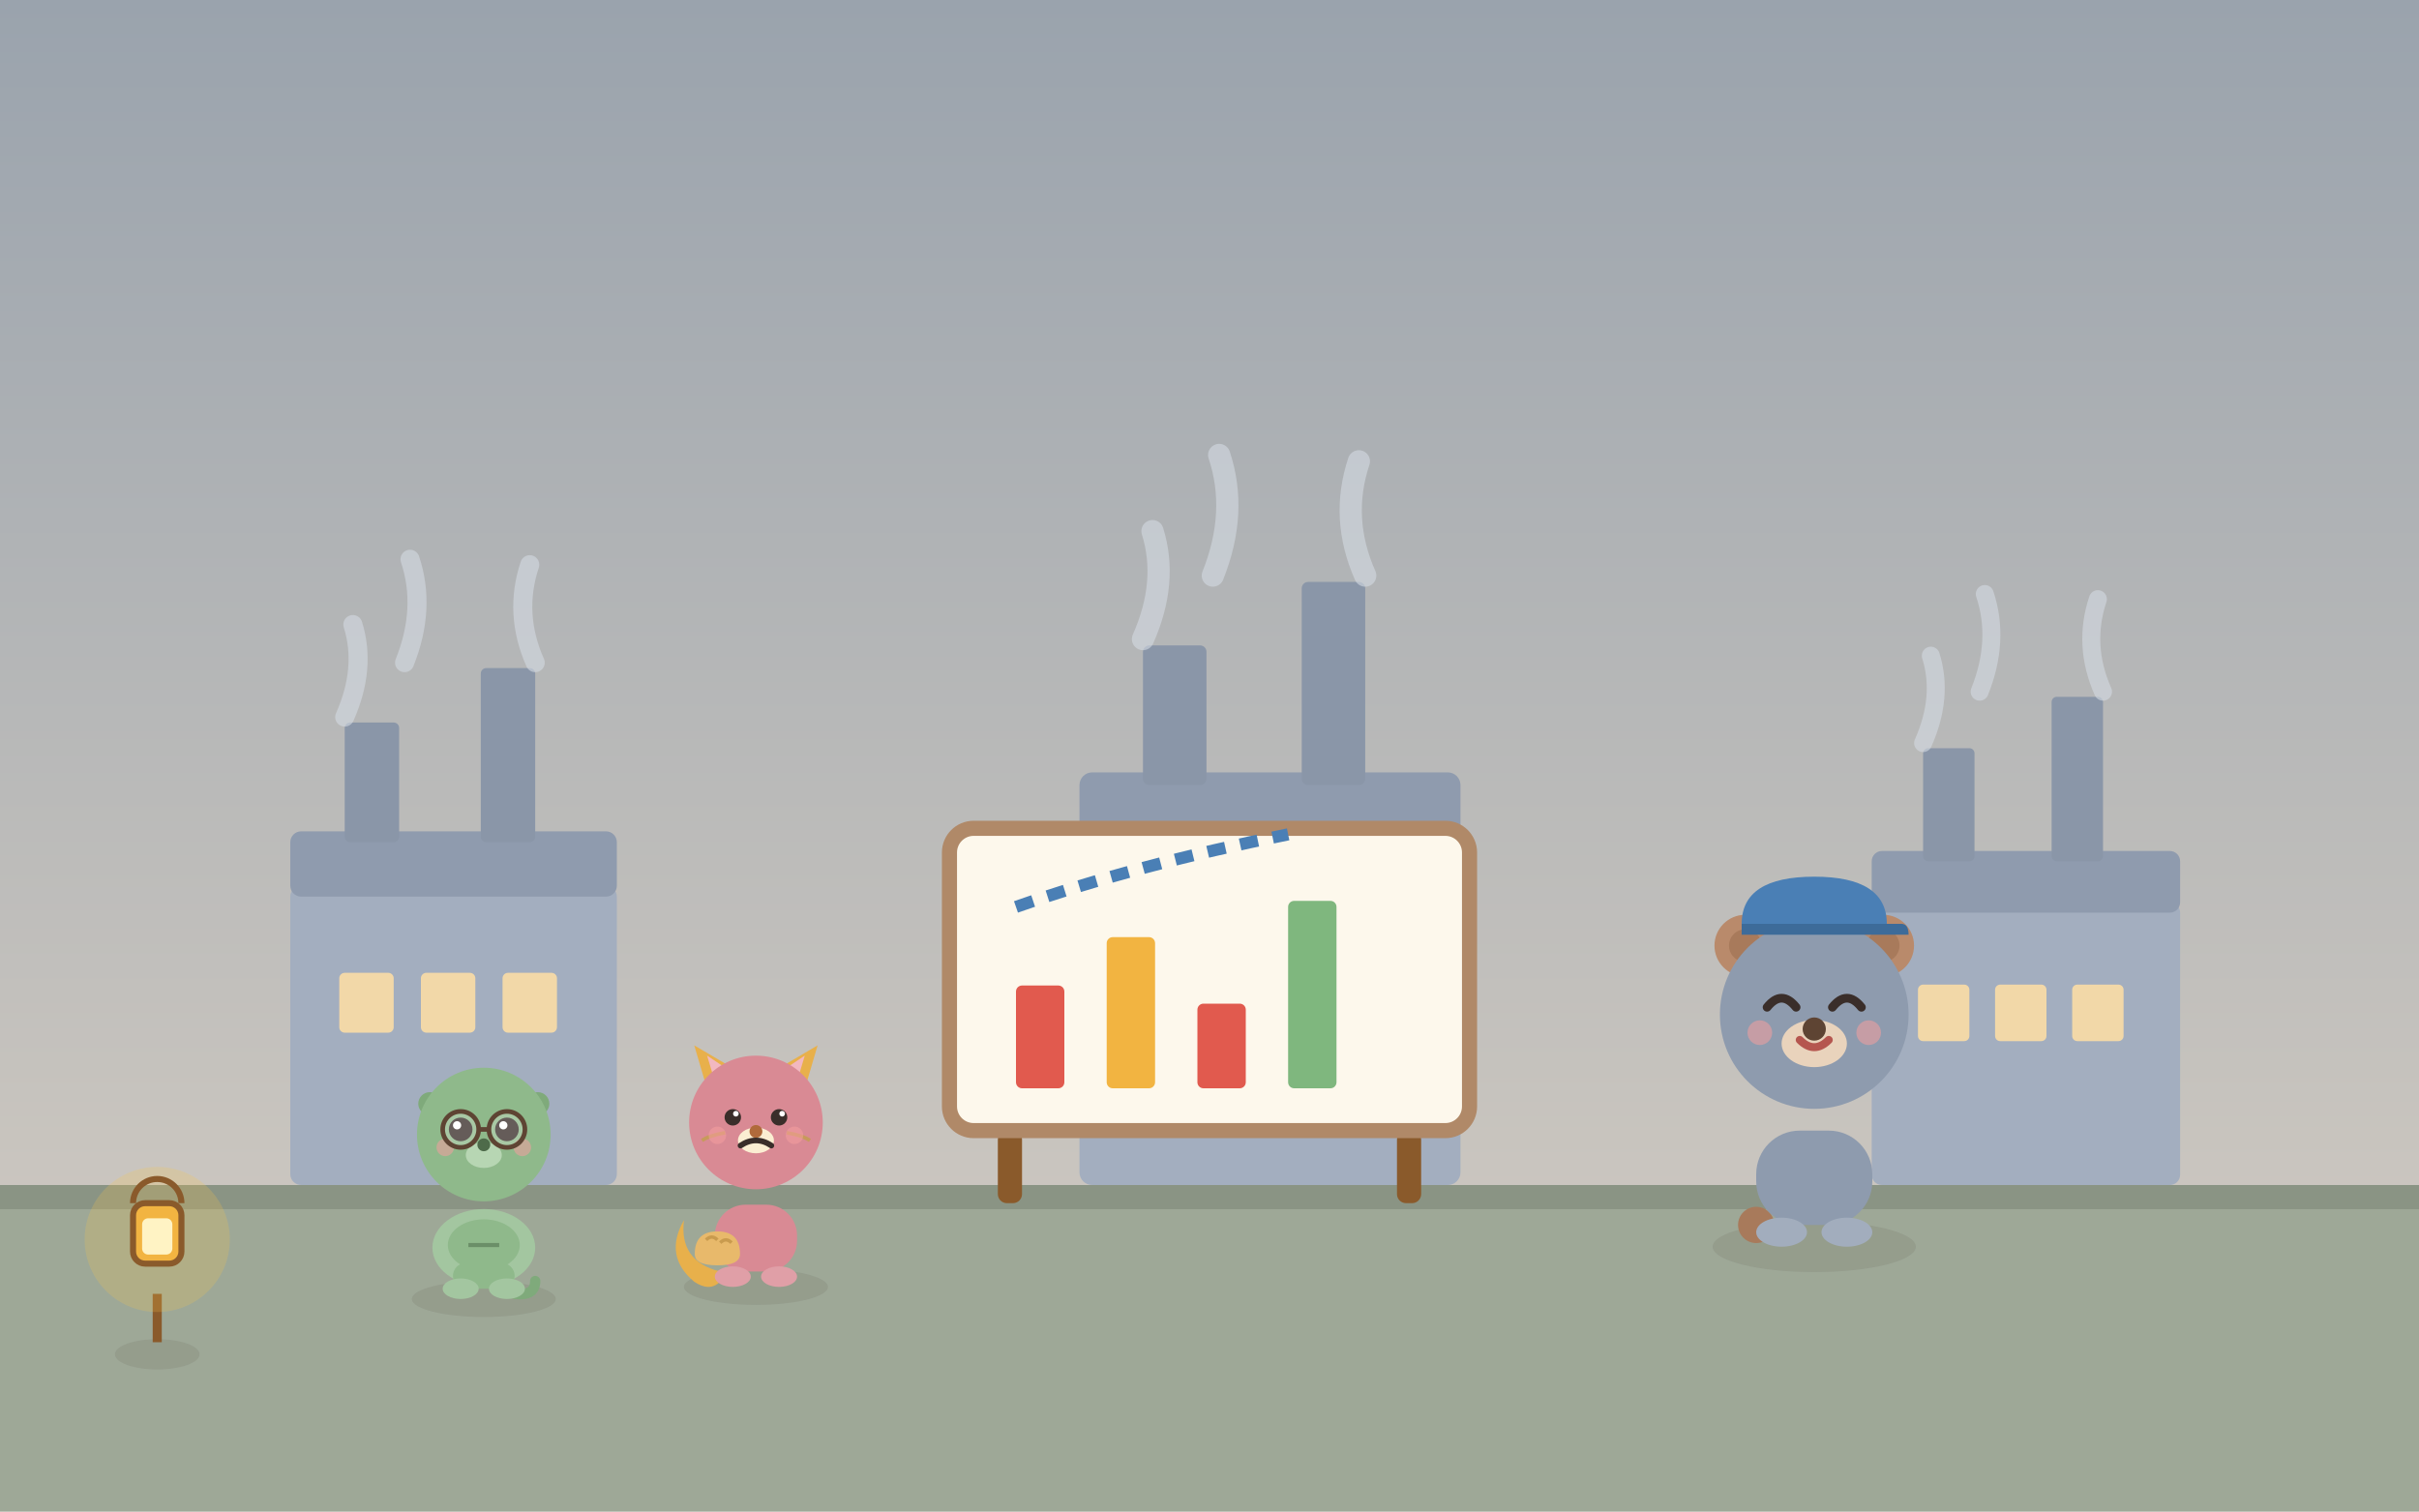
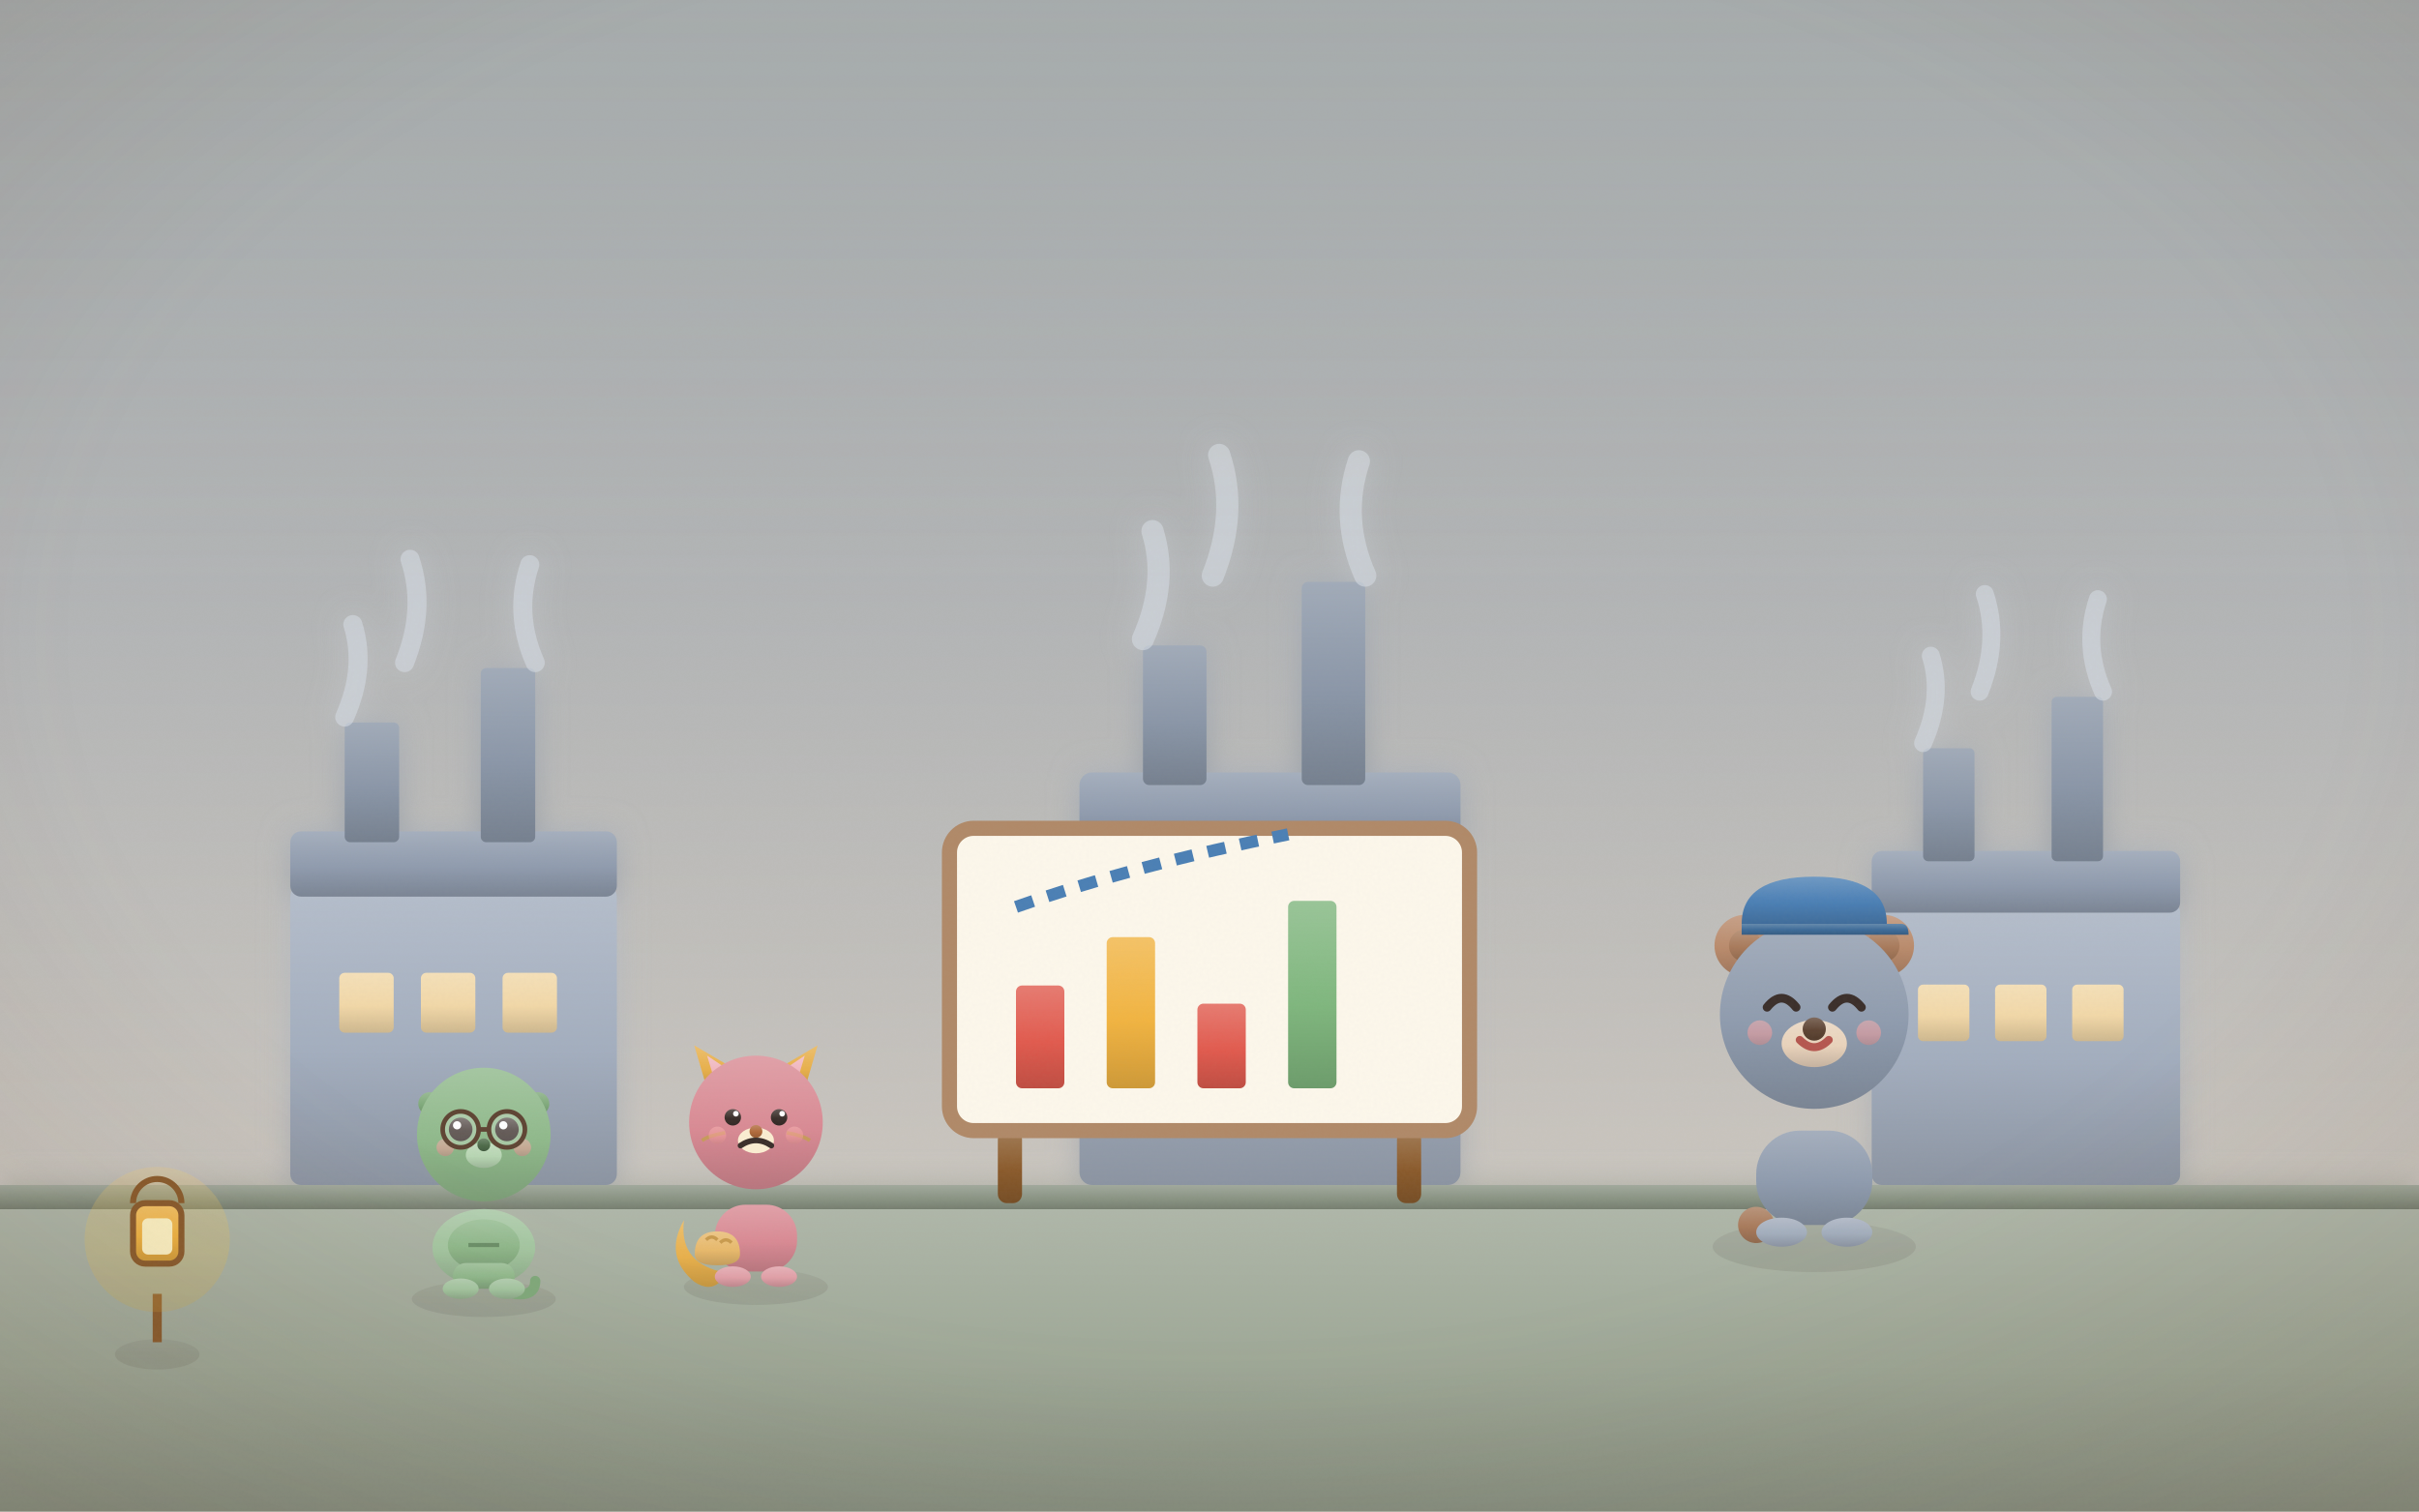
<svg xmlns="http://www.w3.org/2000/svg" viewBox="0 0 800 500">
+   <defs>
+     <linearGradient id="gA3AEBF" x1="0" y1="0" x2="0" y2="1">
+       <stop offset="0" stop-color="#b5becc" />
+       <stop offset="0.55" stop-color="#A3AEBF" />
+       <stop offset="1" stop-color="#8b94a2" />
+     </linearGradient>
+     <linearGradient id="g8F9BAE" x1="0" y1="0" x2="0" y2="1">
+       <stop offset="0" stop-color="#a5afbe" />
+       <stop offset="0.55" stop-color="#8F9BAE" />
+       <stop offset="1" stop-color="#7a8494" />
+     </linearGradient>
+     <linearGradient id="g8A96A8" x1="0" y1="0" x2="0" y2="1">
+       <stop offset="0" stop-color="#a1abb9" />
+       <stop offset="0.55" stop-color="#8A96A8" />
+       <stop offset="1" stop-color="#75808f" />
+     </linearGradient>
+     <linearGradient id="gF2D8A8" x1="0" y1="0" x2="0" y2="1">
+       <stop offset="0" stop-color="#f5e0b9" />
+       <stop offset="0.55" stop-color="#F2D8A8" />
+       <stop offset="1" stop-color="#ceb88f" />
+     </linearGradient>
+     <linearGradient id="g9EA897" x1="0" y1="0" x2="0" y2="1">
+       <stop offset="0" stop-color="#b1b9ac" />
+       <stop offset="0.55" stop-color="#9EA897" />
+       <stop offset="1" stop-color="#868f80" />
+     </linearGradient>
+     <linearGradient id="g8A9484" x1="0" y1="0" x2="0" y2="1">
+       <stop offset="0" stop-color="#a1a99d" />
+       <stop offset="0.55" stop-color="#8A9484" />
+       <stop offset="1" stop-color="#757e70" />
+     </linearGradient>
+     <linearGradient id="g8A5A2B" x1="0" y1="0" x2="0" y2="1">
+       <stop offset="0" stop-color="#a17b55" />
+       <stop offset="0.55" stop-color="#8A5A2B" />
+       <stop offset="1" stop-color="#754d25" />
+     </linearGradient>
+     <linearGradient id="gE15A4E" x1="0" y1="0" x2="0" y2="1">
+       <stop offset="0" stop-color="#e77b71" />
+       <stop offset="0.55" stop-color="#E15A4E" />
+       <stop offset="1" stop-color="#bf4d42" />
+     </linearGradient>
+     <linearGradient id="gF2B441" x1="0" y1="0" x2="0" y2="1">
+       <stop offset="0" stop-color="#f5c367" />
+       <stop offset="0.55" stop-color="#F2B441" />
+       <stop offset="1" stop-color="#ce9937" />
+     </linearGradient>
+     <linearGradient id="g7FB77E" x1="0" y1="0" x2="0" y2="1">
+       <stop offset="0" stop-color="#99c598" />
+       <stop offset="0.55" stop-color="#7FB77E" />
+       <stop offset="1" stop-color="#6c9c6b" />
+     </linearGradient>
+     <linearGradient id="g3A2E2A" x1="0" y1="0" x2="0" y2="1">
+       <stop offset="0" stop-color="#615855" />
+       <stop offset="0.55" stop-color="#3A2E2A" />
+       <stop offset="1" stop-color="#312724" />
+     </linearGradient>
+     <linearGradient id="gA87A5B" x1="0" y1="0" x2="0" y2="1">
+       <stop offset="0" stop-color="#b9957c" />
+       <stop offset="0.55" stop-color="#A87A5B" />
+       <stop offset="1" stop-color="#8f684d" />
+     </linearGradient>
+     <linearGradient id="g8E9BAE" x1="0" y1="0" x2="0" y2="1">
+       <stop offset="0" stop-color="#a5afbe" />
+       <stop offset="0.55" stop-color="#8E9BAE" />
+       <stop offset="1" stop-color="#798494" />
+     </linearGradient>
+     <linearGradient id="gA2ADBD" x1="0" y1="0" x2="0" y2="1">
+       <stop offset="0" stop-color="#b5bdca" />
+       <stop offset="0.55" stop-color="#A2ADBD" />
+       <stop offset="1" stop-color="#8a93a1" />
+     </linearGradient>
+     <linearGradient id="gB98A6B" x1="0" y1="0" x2="0" y2="1">
+       <stop offset="0" stop-color="#c7a189" />
+       <stop offset="0.55" stop-color="#B98A6B" />
+       <stop offset="1" stop-color="#9d755b" />
+     </linearGradient>
+     <linearGradient id="gE9D3BC" x1="0" y1="0" x2="0" y2="1">
+       <stop offset="0" stop-color="#eddcc9" />
+       <stop offset="0.55" stop-color="#E9D3BC" />
+       <stop offset="1" stop-color="#c6b3a0" />
+     </linearGradient>
+     <linearGradient id="g5E4433" x1="0" y1="0" x2="0" y2="1">
+       <stop offset="0" stop-color="#7e695c" />
+       <stop offset="0.55" stop-color="#5E4433" />
+       <stop offset="1" stop-color="#503a2b" />
+     </linearGradient>
+     <linearGradient id="gF49E9E" x1="0" y1="0" x2="0" y2="1">
+       <stop offset="0" stop-color="#f6b1b1" />
+       <stop offset="0.55" stop-color="#F49E9E" />
+       <stop offset="1" stop-color="#cf8686" />
+     </linearGradient>
+     <linearGradient id="g4A7FB5" x1="0" y1="0" x2="0" y2="1">
+       <stop offset="0" stop-color="#6e99c4" />
+       <stop offset="0.55" stop-color="#4A7FB5" />
+       <stop offset="1" stop-color="#3f6c9a" />
+     </linearGradient>
+     <linearGradient id="g3D6B99" x1="0" y1="0" x2="0" y2="1">
+       <stop offset="0" stop-color="#6489ad" />
+       <stop offset="0.55" stop-color="#3D6B99" />
+       <stop offset="1" stop-color="#345b82" />
+     </linearGradient>
+     <linearGradient id="gE8B04B" x1="0" y1="0" x2="0" y2="1">
+       <stop offset="0" stop-color="#edc06f" />
+       <stop offset="0.55" stop-color="#E8B04B" />
+       <stop offset="1" stop-color="#c59640" />
+     </linearGradient>
+     <linearGradient id="gD98A94" x1="0" y1="0" x2="0" y2="1">
+       <stop offset="0" stop-color="#e1a1a9" />
+       <stop offset="0.55" stop-color="#D98A94" />
+       <stop offset="1" stop-color="#b8757e" />
+     </linearGradient>
+     <linearGradient id="gE09FA7" x1="0" y1="0" x2="0" y2="1">
+       <stop offset="0" stop-color="#e6b2b9" />
+       <stop offset="0.55" stop-color="#E09FA7" />
+       <stop offset="1" stop-color="#be878e" />
+     </linearGradient>
+     <linearGradient id="gF2B8C0" x1="0" y1="0" x2="0" y2="1">
+       <stop offset="0" stop-color="#f5c6cd" />
+       <stop offset="0.55" stop-color="#F2B8C0" />
+       <stop offset="1" stop-color="#ce9ca3" />
+     </linearGradient>
+     <linearGradient id="gB06A3B" x1="0" y1="0" x2="0" y2="1">
+       <stop offset="0" stop-color="#c08862" />
+       <stop offset="0.55" stop-color="#B06A3B" />
+       <stop offset="1" stop-color="#965a32" />
+     </linearGradient>
+     <linearGradient id="gE8B96B" x1="0" y1="0" x2="0" y2="1">
+       <stop offset="0" stop-color="#edc789" />
+       <stop offset="0.55" stop-color="#E8B96B" />
+       <stop offset="1" stop-color="#c59d5b" />
+     </linearGradient>
+     <linearGradient id="gA3C6A0" x1="0" y1="0" x2="0" y2="1">
+       <stop offset="0" stop-color="#b5d1b3" />
+       <stop offset="0.55" stop-color="#A3C6A0" />
+       <stop offset="1" stop-color="#8ba888" />
+     </linearGradient>
+     <linearGradient id="g8FB98B" x1="0" y1="0" x2="0" y2="1">
+       <stop offset="0" stop-color="#a5c7a2" />
+       <stop offset="0.55" stop-color="#8FB98B" />
+       <stop offset="1" stop-color="#7a9d76" />
+     </linearGradient>
+     <linearGradient id="g7FAA7B" x1="0" y1="0" x2="0" y2="1">
+       <stop offset="0" stop-color="#99bb95" />
+       <stop offset="0.55" stop-color="#7FAA7B" />
+       <stop offset="1" stop-color="#6c9169" />
+     </linearGradient>
+     <linearGradient id="gB7D6B3" x1="0" y1="0" x2="0" y2="1">
+       <stop offset="0" stop-color="#c5dec2" />
+       <stop offset="0.55" stop-color="#B7D6B3" />
+       <stop offset="1" stop-color="#9cb698" />
+     </linearGradient>
+     <linearGradient id="g4E6B4A" x1="0" y1="0" x2="0" y2="1">
+       <stop offset="0" stop-color="#71896e" />
+       <stop offset="0.55" stop-color="#4E6B4A" />
+       <stop offset="1" stop-color="#425b3f" />
+     </linearGradient>
+     <linearGradient id="gF8C64B" x1="0" y1="0" x2="0" y2="1">
+       <stop offset="0" stop-color="#f9d16f" />
+       <stop offset="0.55" stop-color="#F8C64B" />
+       <stop offset="1" stop-color="#d3a840" />
+     </linearGradient>
+     <filter id="fwash" x="-8%" y="-8%" width="116%" height="116%">
+       <feGaussianBlur stdDeviation="5" />
+     </filter>
+     <filter id="fpaper" x="0" y="0" width="100%" height="100%">
+       <feTurbulence type="fractalNoise" baseFrequency="0.85" numOctaves="2" seed="7" stitchTiles="stitch" />
+       <feColorMatrix type="matrix" values="0 0 0 0 0.42 0 0 0 0 0.35 0 0 0 0 0.27 0 0 0 0.05 0" />
+     </filter>
+     <radialGradient id="fvig" cx="0.5" cy="0.42" r="0.75">
+       <stop offset="0.62" stop-color="#5E4433" stop-opacity="0" />
+       <stop offset="1" stop-color="#5E4433" stop-opacity="0.17" />
+     </radialGradient>
+     <linearGradient id="fwarm" x1="0" y1="0" x2="0" y2="1">
+       <stop offset="0" stop-color="#FFE9A8" stop-opacity="0.12" />
+       <stop offset="0.4" stop-color="#FFE9A8" stop-opacity="0" />
+     </linearGradient>
+   </defs>
  <defs>
    <linearGradient id="sky" x1="0" y1="0" x2="0" y2="1">
      <stop offset="0" stop-color="#9AA3AD" />
      <stop offset="1" stop-color="#D7CFC4" />
    </linearGradient>
  </defs>
  <rect x="0" y="0" width="800" height="500" rx="0" fill="url(#sky)" />
+   <g filter="url(#fwash)" opacity="0.55">
+     <g transform="translate(150,392) scale(0.9,0.9)">
+       <rect x="-60" y="-110" width="120" height="110" rx="4" fill="url(#gA3AEBF)" />
+       <rect x="-60" y="-130" width="120" height="24" rx="4" fill="url(#g8F9BAE)" />
+       <rect x="-40" y="-170" width="20" height="44" rx="2" fill="url(#g8A96A8)" />
+       <rect x="10" y="-190" width="20" height="64" rx="2" fill="url(#g8A96A8)" />
+       <path d="M-40,-172 q8,-18 3,-34 M-18,-192 q8,-20 2,-38 M30,-192 q-8,-18 -2,-36" stroke="#D4DAE2" stroke-width="7" stroke-linecap="round" opacity="0.6" fill="none" />
+       <rect x="-42" y="-78" width="20" height="22" rx="2" fill="url(#gF2D8A8)" />
+       <rect x="-12" y="-78" width="20" height="22" rx="2" fill="url(#gF2D8A8)" />
+       <rect x="18" y="-78" width="20" height="22" rx="2" fill="url(#gF2D8A8)" />
+     </g>
+     <g transform="translate(420,392) scale(1.05,1.05)">
+       <rect x="-60" y="-110" width="120" height="110" rx="4" fill="url(#gA3AEBF)" />
+       <rect x="-60" y="-130" width="120" height="24" rx="4" fill="url(#g8F9BAE)" />
+       <rect x="-40" y="-170" width="20" height="44" rx="2" fill="url(#g8A96A8)" />
+       <rect x="10" y="-190" width="20" height="64" rx="2" fill="url(#g8A96A8)" />
+       <path d="M-40,-172 q8,-18 3,-34 M-18,-192 q8,-20 2,-38 M30,-192 q-8,-18 -2,-36" stroke="#D4DAE2" stroke-width="7" stroke-linecap="round" opacity="0.6" fill="none" />
+       <rect x="-42" y="-78" width="20" height="22" rx="2" fill="url(#gF2D8A8)" />
+       <rect x="-12" y="-78" width="20" height="22" rx="2" fill="url(#gF2D8A8)" />
+       <rect x="18" y="-78" width="20" height="22" rx="2" fill="url(#gF2D8A8)" />
+     </g>
+     <g transform="translate(670,392) scale(0.85,0.85)">
+       <rect x="-60" y="-110" width="120" height="110" rx="4" fill="url(#gA3AEBF)" />
+       <rect x="-60" y="-130" width="120" height="24" rx="4" fill="url(#g8F9BAE)" />
+       <rect x="-40" y="-170" width="20" height="44" rx="2" fill="url(#g8A96A8)" />
+       <rect x="10" y="-190" width="20" height="64" rx="2" fill="url(#g8A96A8)" />
+       <path d="M-40,-172 q8,-18 3,-34 M-18,-192 q8,-20 2,-38 M30,-192 q-8,-18 -2,-36" stroke="#D4DAE2" stroke-width="7" stroke-linecap="round" opacity="0.6" fill="none" />
+       <rect x="-42" y="-78" width="20" height="22" rx="2" fill="url(#gF2D8A8)" />
+       <rect x="-12" y="-78" width="20" height="22" rx="2" fill="url(#gF2D8A8)" />
+       <rect x="18" y="-78" width="20" height="22" rx="2" fill="url(#gF2D8A8)" />
+     </g>
+     <rect x="0" y="392" width="800" height="108" rx="0" fill="url(#g9EA897)" />
+     <rect x="0" y="392" width="800" height="8" rx="0" fill="url(#g8A9484)" />
+   </g>
  <g transform="translate(150,392) scale(0.9,0.9)">
-     <rect x="-60" y="-110" width="120" height="110" rx="4" fill="#A3AEBF" />
-     <rect x="-60" y="-130" width="120" height="24" rx="4" fill="#8F9BAE" />
-     <rect x="-40" y="-170" width="20" height="44" rx="2" fill="#8A96A8" />
-     <rect x="10" y="-190" width="20" height="64" rx="2" fill="#8A96A8" />
+     <rect x="-60" y="-110" width="120" height="110" rx="4" fill="url(#gA3AEBF)" />
+     <rect x="-60" y="-130" width="120" height="24" rx="4" fill="url(#g8F9BAE)" />
+     <rect x="-40" y="-170" width="20" height="44" rx="2" fill="url(#g8A96A8)" />
+     <rect x="10" y="-190" width="20" height="64" rx="2" fill="url(#g8A96A8)" />
    <path d="M-40,-172 q8,-18 3,-34 M-18,-192 q8,-20 2,-38 M30,-192 q-8,-18 -2,-36" stroke="#D4DAE2" stroke-width="7" stroke-linecap="round" opacity="0.6" fill="none" />
-     <rect x="-42" y="-78" width="20" height="22" rx="2" fill="#F2D8A8" />
-     <rect x="-12" y="-78" width="20" height="22" rx="2" fill="#F2D8A8" />
-     <rect x="18" y="-78" width="20" height="22" rx="2" fill="#F2D8A8" />
+     <rect x="-42" y="-78" width="20" height="22" rx="2" fill="url(#gF2D8A8)" />
+     <rect x="-12" y="-78" width="20" height="22" rx="2" fill="url(#gF2D8A8)" />
+     <rect x="18" y="-78" width="20" height="22" rx="2" fill="url(#gF2D8A8)" />
  </g>
  <g transform="translate(420,392) scale(1.05,1.05)">
-     <rect x="-60" y="-110" width="120" height="110" rx="4" fill="#A3AEBF" />
-     <rect x="-60" y="-130" width="120" height="24" rx="4" fill="#8F9BAE" />
-     <rect x="-40" y="-170" width="20" height="44" rx="2" fill="#8A96A8" />
-     <rect x="10" y="-190" width="20" height="64" rx="2" fill="#8A96A8" />
+     <rect x="-60" y="-110" width="120" height="110" rx="4" fill="url(#gA3AEBF)" />
+     <rect x="-60" y="-130" width="120" height="24" rx="4" fill="url(#g8F9BAE)" />
+     <rect x="-40" y="-170" width="20" height="44" rx="2" fill="url(#g8A96A8)" />
+     <rect x="10" y="-190" width="20" height="64" rx="2" fill="url(#g8A96A8)" />
    <path d="M-40,-172 q8,-18 3,-34 M-18,-192 q8,-20 2,-38 M30,-192 q-8,-18 -2,-36" stroke="#D4DAE2" stroke-width="7" stroke-linecap="round" opacity="0.6" fill="none" />
-     <rect x="-42" y="-78" width="20" height="22" rx="2" fill="#F2D8A8" />
-     <rect x="-12" y="-78" width="20" height="22" rx="2" fill="#F2D8A8" />
-     <rect x="18" y="-78" width="20" height="22" rx="2" fill="#F2D8A8" />
+     <rect x="-42" y="-78" width="20" height="22" rx="2" fill="url(#gF2D8A8)" />
+     <rect x="-12" y="-78" width="20" height="22" rx="2" fill="url(#gF2D8A8)" />
+     <rect x="18" y="-78" width="20" height="22" rx="2" fill="url(#gF2D8A8)" />
  </g>
  <g transform="translate(670,392) scale(0.85,0.85)">
-     <rect x="-60" y="-110" width="120" height="110" rx="4" fill="#A3AEBF" />
-     <rect x="-60" y="-130" width="120" height="24" rx="4" fill="#8F9BAE" />
-     <rect x="-40" y="-170" width="20" height="44" rx="2" fill="#8A96A8" />
-     <rect x="10" y="-190" width="20" height="64" rx="2" fill="#8A96A8" />
+     <rect x="-60" y="-110" width="120" height="110" rx="4" fill="url(#gA3AEBF)" />
+     <rect x="-60" y="-130" width="120" height="24" rx="4" fill="url(#g8F9BAE)" />
+     <rect x="-40" y="-170" width="20" height="44" rx="2" fill="url(#g8A96A8)" />
+     <rect x="10" y="-190" width="20" height="64" rx="2" fill="url(#g8A96A8)" />
    <path d="M-40,-172 q8,-18 3,-34 M-18,-192 q8,-20 2,-38 M30,-192 q-8,-18 -2,-36" stroke="#D4DAE2" stroke-width="7" stroke-linecap="round" opacity="0.6" fill="none" />
-     <rect x="-42" y="-78" width="20" height="22" rx="2" fill="#F2D8A8" />
-     <rect x="-12" y="-78" width="20" height="22" rx="2" fill="#F2D8A8" />
-     <rect x="18" y="-78" width="20" height="22" rx="2" fill="#F2D8A8" />
-   </g>
-   <rect x="0" y="392" width="800" height="108" rx="0" fill="#9EA897" />
-   <rect x="0" y="392" width="800" height="8" rx="0" fill="#8A9484" />
+     <rect x="-42" y="-78" width="20" height="22" rx="2" fill="url(#gF2D8A8)" />
+     <rect x="-12" y="-78" width="20" height="22" rx="2" fill="url(#gF2D8A8)" />
+     <rect x="18" y="-78" width="20" height="22" rx="2" fill="url(#gF2D8A8)" />
+   </g>
+   <rect x="0" y="392" width="800" height="108" rx="0" fill="url(#g9EA897)" />
+   <rect x="0" y="392" width="800" height="8" rx="0" fill="url(#g8A9484)" />
  <g transform="translate(400,398) scale(1,1)">
-     <rect x="-70" y="-24" width="8" height="24" rx="3" fill="#8a5a2b" />
-     <rect x="62" y="-24" width="8" height="24" rx="3" fill="#8a5a2b" />
+     <rect x="-70" y="-24" width="8" height="24" rx="3" fill="url(#g8A5A2B)" />
+     <rect x="62" y="-24" width="8" height="24" rx="3" fill="url(#g8A5A2B)" />
    <rect x="-86" y="-124" width="172" height="100" rx="8" fill="#FDF8EC" stroke="#B08968" stroke-width="5" />
-     <rect x="-64" y="-72" width="16" height="34" rx="2" fill="#E15A4E" />
-     <rect x="-34" y="-88" width="16" height="50" rx="2" fill="#F2B441" />
-     <rect x="-4" y="-66" width="16" height="28" rx="2" fill="#E15A4E" />
-     <rect x="26" y="-100" width="16" height="62" rx="2" fill="#7FB77E" />
+     <rect x="-64" y="-72" width="16" height="34" rx="2" fill="url(#gE15A4E)" />
+     <rect x="-34" y="-88" width="16" height="50" rx="2" fill="url(#gF2B441)" />
+     <rect x="-4" y="-66" width="16" height="28" rx="2" fill="url(#gE15A4E)" />
+     <rect x="26" y="-100" width="16" height="62" rx="2" fill="url(#g7FB77E)" />
    <path d="M-64,-98 q40,-14 90,-24" stroke="#4A7FB5" stroke-width="4" stroke-dasharray="6 5" fill="none" />
  </g>
  <g transform="translate(600,410) scale(1.2,1.2)">
-     <ellipse cx="0" cy="2" rx="28" ry="7" fill="#3A2E2A" opacity="0.10" />
+     <ellipse cx="0" cy="2" rx="28" ry="7" fill="url(#g3A2E2A)" opacity="0.10" />
    <g transform="translate(0,0) scale(1,1)">
-       <circle cx="-16" cy="-4" r="5" fill="#A87A5B" />
-       <rect x="-16" y="-30" width="32" height="26" rx="12" fill="#8E9BAE" />
-       <ellipse cx="-9" cy="-2" rx="7" ry="4" fill="#a2adbd" />
-       <ellipse cx="9" cy="-2" rx="7" ry="4" fill="#a2adbd" />
+       <circle cx="-16" cy="-4" r="5" fill="url(#gA87A5B)" />
+       <rect x="-16" y="-30" width="32" height="26" rx="12" fill="url(#g8E9BAE)" />
+       <ellipse cx="-9" cy="-2" rx="7" ry="4" fill="url(#gA2ADBD)" />
+       <ellipse cx="9" cy="-2" rx="7" ry="4" fill="url(#gA2ADBD)" />
    </g>
    <g transform="translate(0,-62) scale(1,1)">
-       <circle cx="-19" cy="-19" r="8.5" fill="#B98A6B" />
-       <circle cx="19" cy="-19" r="8.5" fill="#B98A6B" />
-       <circle cx="-19" cy="-19" r="4.5" fill="#A87A5B" />
-       <circle cx="19" cy="-19" r="4.5" fill="#A87A5B" />
-       <circle cx="0" cy="0" r="26" fill="#8E9BAE" />
-       <ellipse cx="0" cy="8" rx="9" ry="6.5" fill="#E9D3BC" />
-       <circle cx="0" cy="4" r="3.2" fill="#5E4433" />
+       <circle cx="-19" cy="-19" r="8.5" fill="url(#gB98A6B)" />
+       <circle cx="19" cy="-19" r="8.5" fill="url(#gB98A6B)" />
+       <circle cx="-19" cy="-19" r="4.5" fill="url(#gA87A5B)" />
+       <circle cx="19" cy="-19" r="4.5" fill="url(#gA87A5B)" />
+       <circle cx="0" cy="0" r="26" fill="url(#g8E9BAE)" />
+       <ellipse cx="0" cy="8" rx="9" ry="6.5" fill="url(#gE9D3BC)" />
+       <circle cx="0" cy="4" r="3.2" fill="url(#g5E4433)" />
      <path d="M-13,-2 q4,-5 8,0 M5,-2 q4,-5 8,0" stroke="#3A2E2A" stroke-width="2.4" stroke-linecap="round" fill="none" />
-       <circle cx="-15" cy="5" r="3.4" fill="#F49E9E" opacity="0.55" />
-       <circle cx="15" cy="5" r="3.4" fill="#F49E9E" opacity="0.55" />
+       <circle cx="-15" cy="5" r="3.4" fill="url(#gF49E9E)" opacity="0.55" />
+       <circle cx="15" cy="5" r="3.4" fill="url(#gF49E9E)" opacity="0.55" />
      <path d="M-4,7 q4,4 8,0" stroke="#B5564F" stroke-width="2.2" stroke-linecap="round" fill="none" />
      <g transform="translate(0,-5) scale(1,1)">
-         <path d="M-20,-20 q0,-13 20,-13 q20,0 20,13 z" fill="#4A7FB5" />
-         <path d="M-20,-20 h44 q2,0 2,3 h-46 z" fill="#3D6B99" />
+         <path d="M-20,-20 q0,-13 20,-13 q20,0 20,13 z" fill="url(#g4A7FB5)" />
+         <path d="M-20,-20 h44 q2,0 2,3 h-46 z" fill="url(#g3D6B99)" />
      </g>
    </g>
  </g>
  <g transform="translate(250,424) scale(-0.85,0.85)">
-     <ellipse cx="0" cy="2" rx="28" ry="7" fill="#3A2E2A" opacity="0.10" />
+     <ellipse cx="0" cy="2" rx="28" ry="7" fill="url(#g3A2E2A)" opacity="0.10" />
    <g transform="translate(0,0) scale(1,1)">
-       <path d="M14,-4 q16,-4 14,-20 q8,14 -4,24 q-6,4 -10,0" fill="#E8B04B" />
-       <rect x="-16" y="-30" width="32" height="26" rx="12" fill="#D98A94" />
-       <ellipse cx="-9" cy="-2" rx="7" ry="4" fill="#e09fa7" />
-       <ellipse cx="9" cy="-2" rx="7" ry="4" fill="#e09fa7" />
+       <path d="M14,-4 q16,-4 14,-20 q8,14 -4,24 q-6,4 -10,0" fill="url(#gE8B04B)" />
+       <rect x="-16" y="-30" width="32" height="26" rx="12" fill="url(#gD98A94)" />
+       <ellipse cx="-9" cy="-2" rx="7" ry="4" fill="url(#gE09FA7)" />
+       <ellipse cx="9" cy="-2" rx="7" ry="4" fill="url(#gE09FA7)" />
    </g>
    <g transform="translate(0,-62) scale(1,1)">
-       <path d="M-19,-13 L-24,-30 L-7,-20 Z" fill="#E8B04B" />
-       <path d="M19,-13 L24,-30 L7,-20 Z" fill="#E8B04B" />
-       <path d="M-16,-16 L-19,-26 L-10,-20 Z" fill="#F2B8C0" />
-       <path d="M16,-16 L19,-26 L10,-20 Z" fill="#F2B8C0" />
-       <circle cx="0" cy="0" r="26" fill="#D98A94" />
+       <path d="M-19,-13 L-24,-30 L-7,-20 Z" fill="url(#gE8B04B)" />
+       <path d="M19,-13 L24,-30 L7,-20 Z" fill="url(#gE8B04B)" />
+       <path d="M-16,-16 L-19,-26 L-10,-20 Z" fill="url(#gF2B8C0)" />
+       <path d="M16,-16 L19,-26 L10,-20 Z" fill="url(#gF2B8C0)" />
+       <circle cx="0" cy="0" r="26" fill="url(#gD98A94)" />
      <ellipse cx="0" cy="7" rx="7" ry="5" fill="#FBEED2" />
-       <circle cx="0" cy="3.5" r="2.5" fill="#B06A3B" />
+       <circle cx="0" cy="3.5" r="2.5" fill="url(#gB06A3B)" />
      <path d="M-12,4 q-6,1 -9,3 M12,4 q6,1 9,3" stroke="#C79A5B" stroke-width="1.4" fill="none" />
-       <circle cx="-9" cy="-2" r="3.2" fill="#3A2E2A" />
-       <circle cx="9" cy="-2" r="3.2" fill="#3A2E2A" />
+       <circle cx="-9" cy="-2" r="3.2" fill="url(#g3A2E2A)" />
+       <circle cx="9" cy="-2" r="3.2" fill="url(#g3A2E2A)" />
      <circle cx="-10.2" cy="-3.4" r="1.1" fill="#fff" />
      <circle cx="7.8" cy="-3.4" r="1.1" fill="#fff" />
      <path d="M-6,9 q6,-4 12,0" stroke="#3A2E2A" stroke-width="2.2" stroke-linecap="round" fill="none" />
-       <circle cx="-15" cy="5" r="3.4" fill="#F49E9E" opacity="0.55" />
-       <circle cx="15" cy="5" r="3.4" fill="#F49E9E" opacity="0.55" />
+       <circle cx="-15" cy="5" r="3.4" fill="url(#gF49E9E)" opacity="0.55" />
+       <circle cx="15" cy="5" r="3.4" fill="url(#gF49E9E)" opacity="0.55" />
    </g>
    <g transform="translate(15,-13) scale(1.1,1.1)">
-       <path d="M-8,2 q0,-8 8,-8 q8,0 8,8 q0,4 -8,4 q-8,0 -8,-4 z" fill="#E8B96B" />
+       <path d="M-8,2 q0,-8 8,-8 q8,0 8,8 q0,4 -8,4 q-8,0 -8,-4 z" fill="url(#gE8B96B)" />
      <path d="M-5,-2 q2,-2 4,0 M0,-3 q2,-2 4,0" stroke="#C99B4E" stroke-width="1.2" fill="none" />
    </g>
  </g>
  <g transform="translate(160,428) scale(0.85,0.85)">
-     <ellipse cx="0" cy="2" rx="28" ry="7" fill="#3A2E2A" opacity="0.10" />
+     <ellipse cx="0" cy="2" rx="28" ry="7" fill="url(#g3A2E2A)" opacity="0.10" />
    <g transform="translate(0,0) scale(1,1)">
      <path d="M12,0 q8,1 8,-5" stroke="#7FAA7B" stroke-width="4" stroke-linecap="round" fill="none" />
-       <ellipse cx="0" cy="-18" rx="20" ry="15" fill="#a3c6a0" />
-       <ellipse cx="0" cy="-19" rx="14" ry="10" fill="#8FB98B" />
+       <ellipse cx="0" cy="-18" rx="20" ry="15" fill="url(#gA3C6A0)" />
+       <ellipse cx="0" cy="-19" rx="14" ry="10" fill="url(#g8FB98B)" />
      <path d="M-6,-19 h12" fill="none" stroke="#6B8F68" stroke-width="1.6" />
-       <rect x="-12" y="-12" width="24" height="10" rx="5" fill="#8FB98B" />
-       <ellipse cx="-9" cy="-2" rx="7" ry="4" fill="#a3c6a0" />
-       <ellipse cx="9" cy="-2" rx="7" ry="4" fill="#a3c6a0" />
+       <rect x="-12" y="-12" width="24" height="10" rx="5" fill="url(#g8FB98B)" />
+       <ellipse cx="-9" cy="-2" rx="7" ry="4" fill="url(#gA3C6A0)" />
+       <ellipse cx="9" cy="-2" rx="7" ry="4" fill="url(#gA3C6A0)" />
    </g>
    <g transform="translate(0,-62) scale(1,1)">
-       <circle cx="-21" cy="-12" r="4.5" fill="#7FAA7B" />
-       <circle cx="21" cy="-12" r="4.5" fill="#7FAA7B" />
-       <circle cx="0" cy="0" r="26" fill="#8FB98B" />
-       <ellipse cx="0" cy="8" rx="7" ry="5" fill="#B7D6B3" />
-       <circle cx="0" cy="4" r="2.5" fill="#4E6B4A" />
-       <circle cx="-9" cy="-2" r="4.6" fill="#3A2E2A" />
-       <circle cx="9" cy="-2" r="4.6" fill="#3A2E2A" />
+       <circle cx="-21" cy="-12" r="4.5" fill="url(#g7FAA7B)" />
+       <circle cx="21" cy="-12" r="4.5" fill="url(#g7FAA7B)" />
+       <circle cx="0" cy="0" r="26" fill="url(#g8FB98B)" />
+       <ellipse cx="0" cy="8" rx="7" ry="5" fill="url(#gB7D6B3)" />
+       <circle cx="0" cy="4" r="2.5" fill="url(#g4E6B4A)" />
+       <circle cx="-9" cy="-2" r="4.6" fill="url(#g3A2E2A)" />
+       <circle cx="9" cy="-2" r="4.6" fill="url(#g3A2E2A)" />
      <circle cx="-10.4" cy="-3.6" r="1.6" fill="#fff" />
      <circle cx="7.6" cy="-3.6" r="1.6" fill="#fff" />
-       <circle cx="-15" cy="5" r="3.4" fill="#F49E9E" opacity="0.55" />
-       <circle cx="15" cy="5" r="3.4" fill="#F49E9E" opacity="0.55" />
+       <circle cx="-15" cy="5" r="3.4" fill="url(#gF49E9E)" opacity="0.55" />
+       <circle cx="15" cy="5" r="3.4" fill="url(#gF49E9E)" opacity="0.55" />
      <g transform="translate(0,-2) scale(1,1)">
        <circle cx="-9" cy="0" r="7" fill="#FFFFFF" fill-opacity="0.22" stroke="#5E4433" stroke-width="1.8" />
        <circle cx="9" cy="0" r="7" fill="#FFFFFF" fill-opacity="0.22" stroke="#5E4433" stroke-width="1.8" />
        <path d="M-2,0 h4" fill="none" stroke="#5E4433" stroke-width="1.8" />
      </g>
    </g>
  </g>
  <g transform="translate(52,446) scale(1,1)">
-     <ellipse cx="0" cy="2" rx="14" ry="5" fill="#3A2E2A" opacity="0.10" />
+     <ellipse cx="0" cy="2" rx="14" ry="5" fill="url(#g3A2E2A)" opacity="0.10" />
    <path d="M0,-2 v-16" fill="none" stroke="#8a5a2b" stroke-width="3" />
-     <circle cx="0" cy="-36" r="24" fill="#F8C64B" opacity="0.22" />
+     <circle cx="0" cy="-36" r="24" fill="url(#gF8C64B)" opacity="0.22" />
    <path d="M-8,-48 a8,8 0 0 1 16,0" stroke="#8a5a2b" stroke-width="2" fill="none" />
-     <rect x="-8" y="-48" width="16" height="20" rx="4" fill="#F2B441" stroke="#8a5a2b" stroke-width="2" />
+     <rect x="-8" y="-48" width="16" height="20" rx="4" fill="url(#gF2B441)" stroke="#8a5a2b" stroke-width="2" />
    <rect x="-5" y="-43" width="10" height="12" rx="2" fill="#FFF3C4" />
  </g>
+   <rect width="800" height="500" fill="url(#fwarm)" />
+   <rect width="800" height="500" fill="url(#fvig)" />
+   <rect width="800" height="500" filter="url(#fpaper)" />
</svg>
